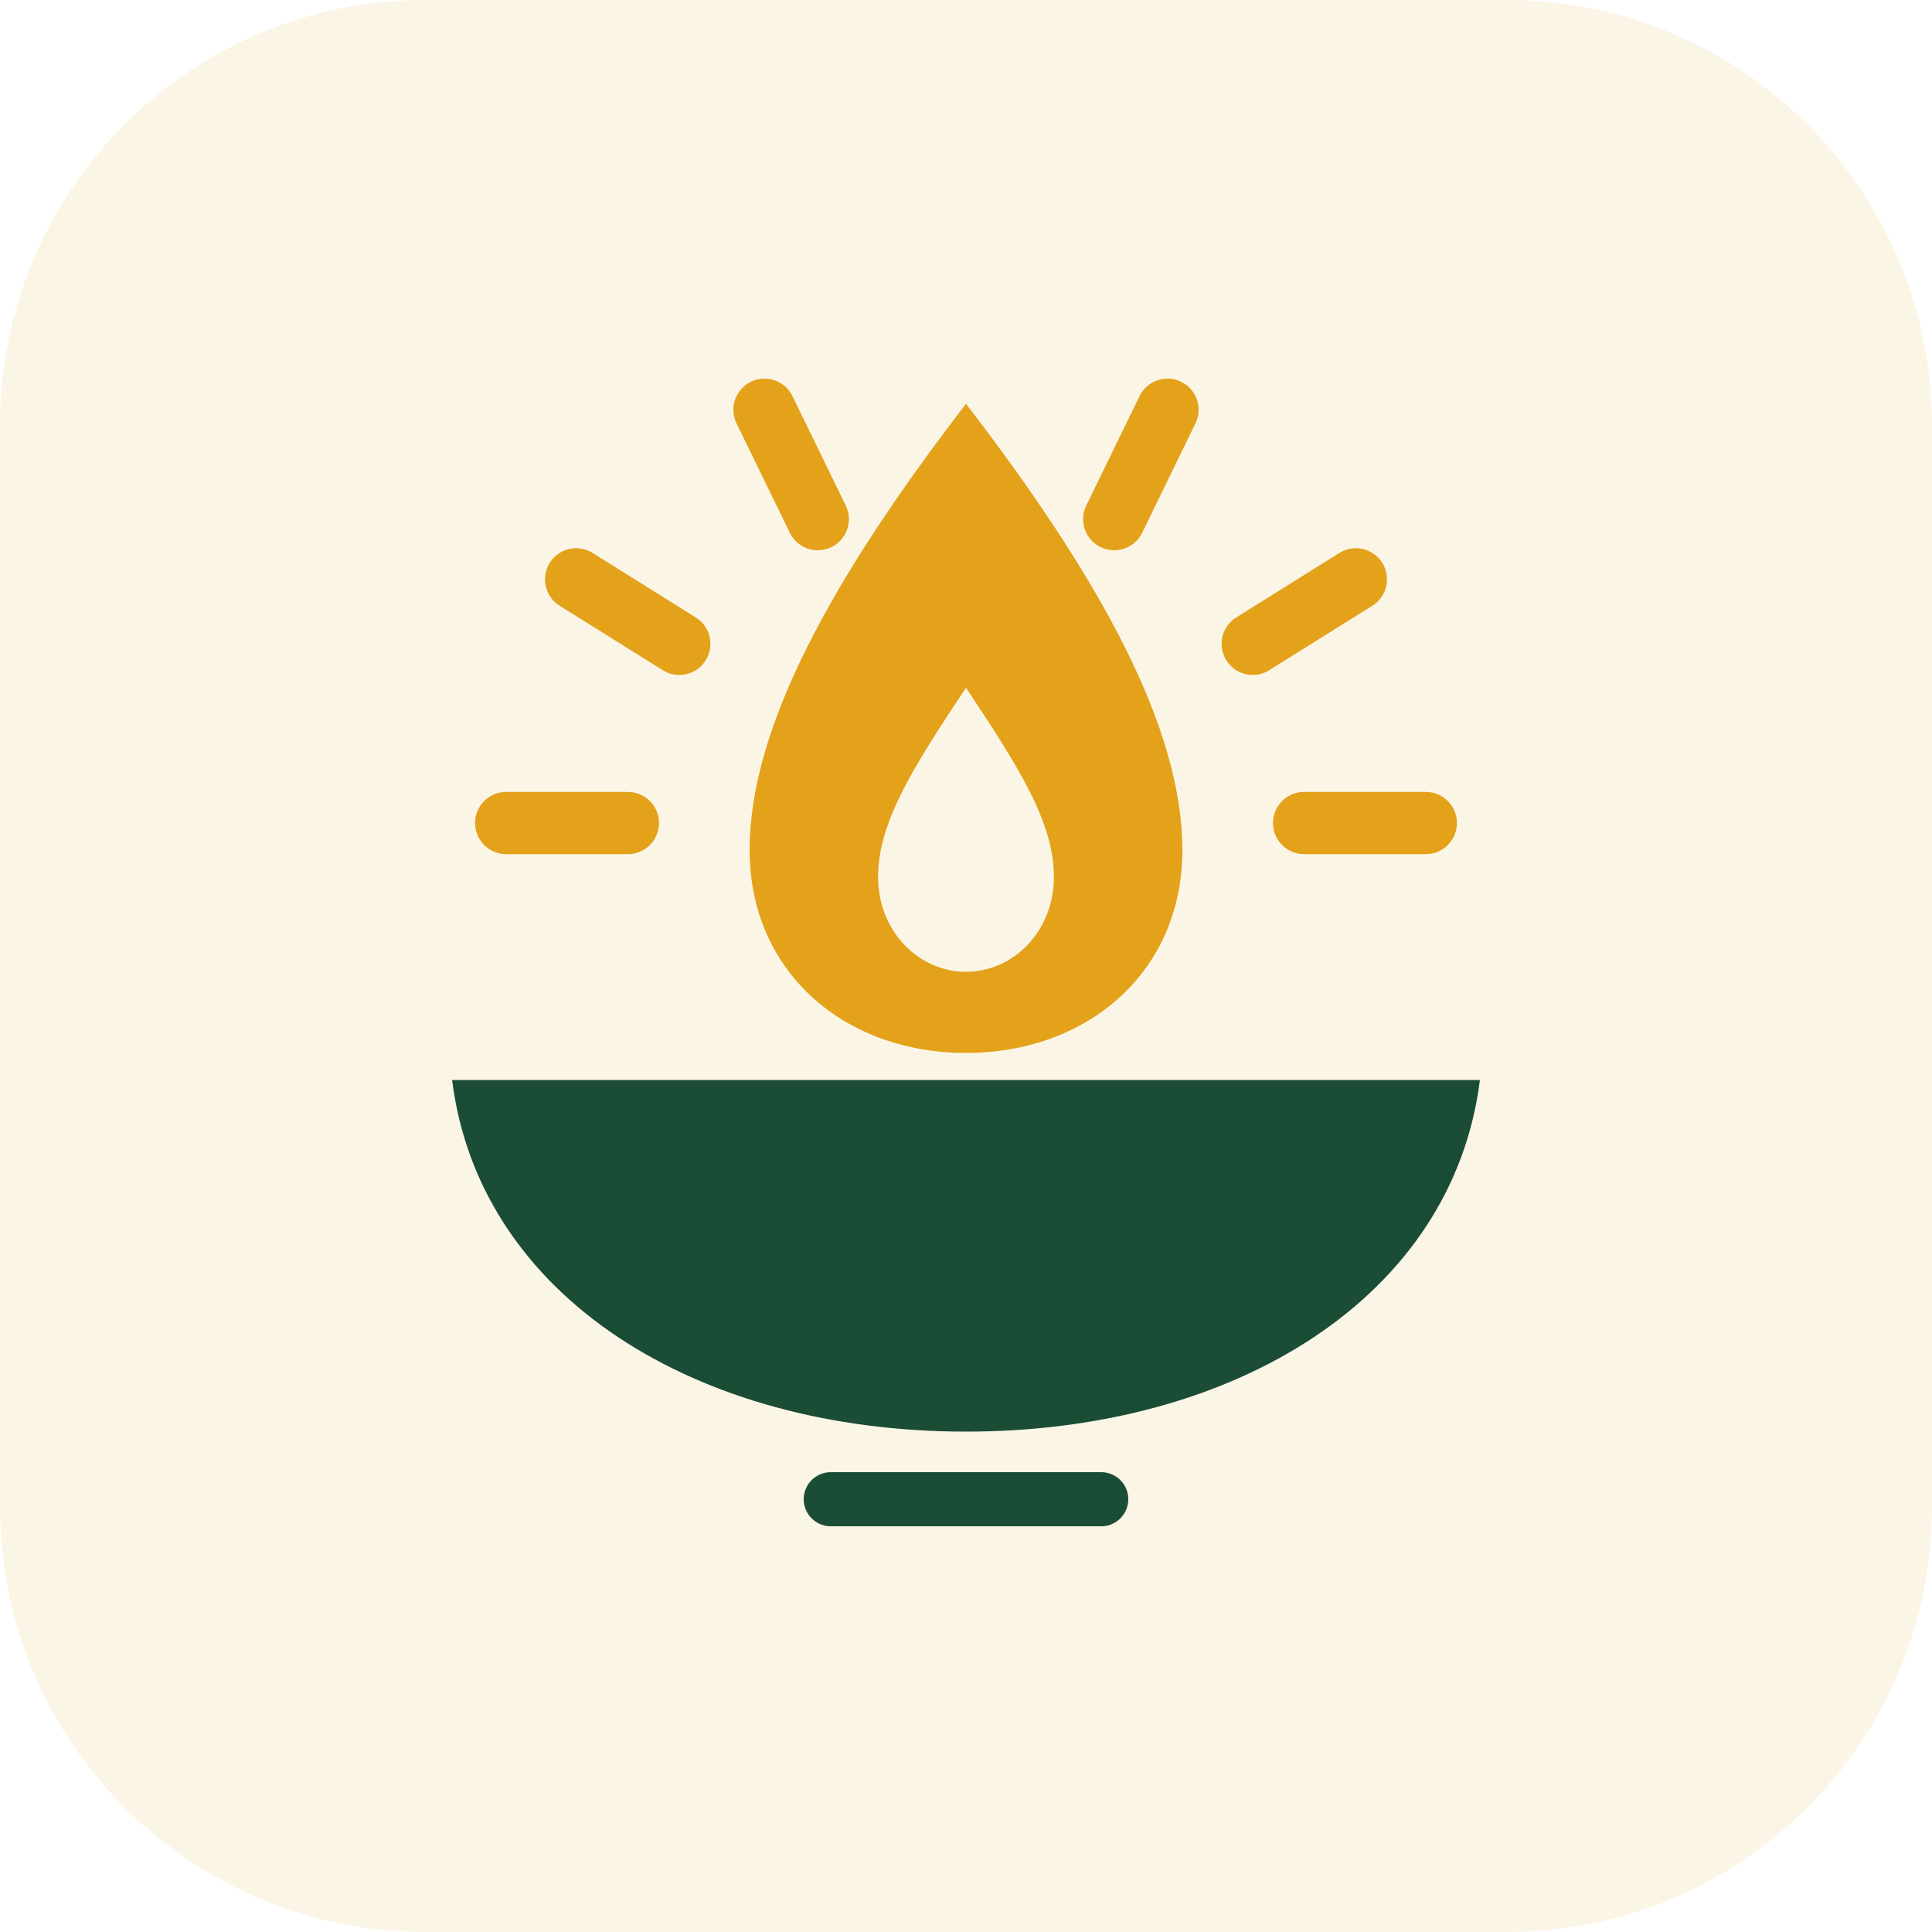
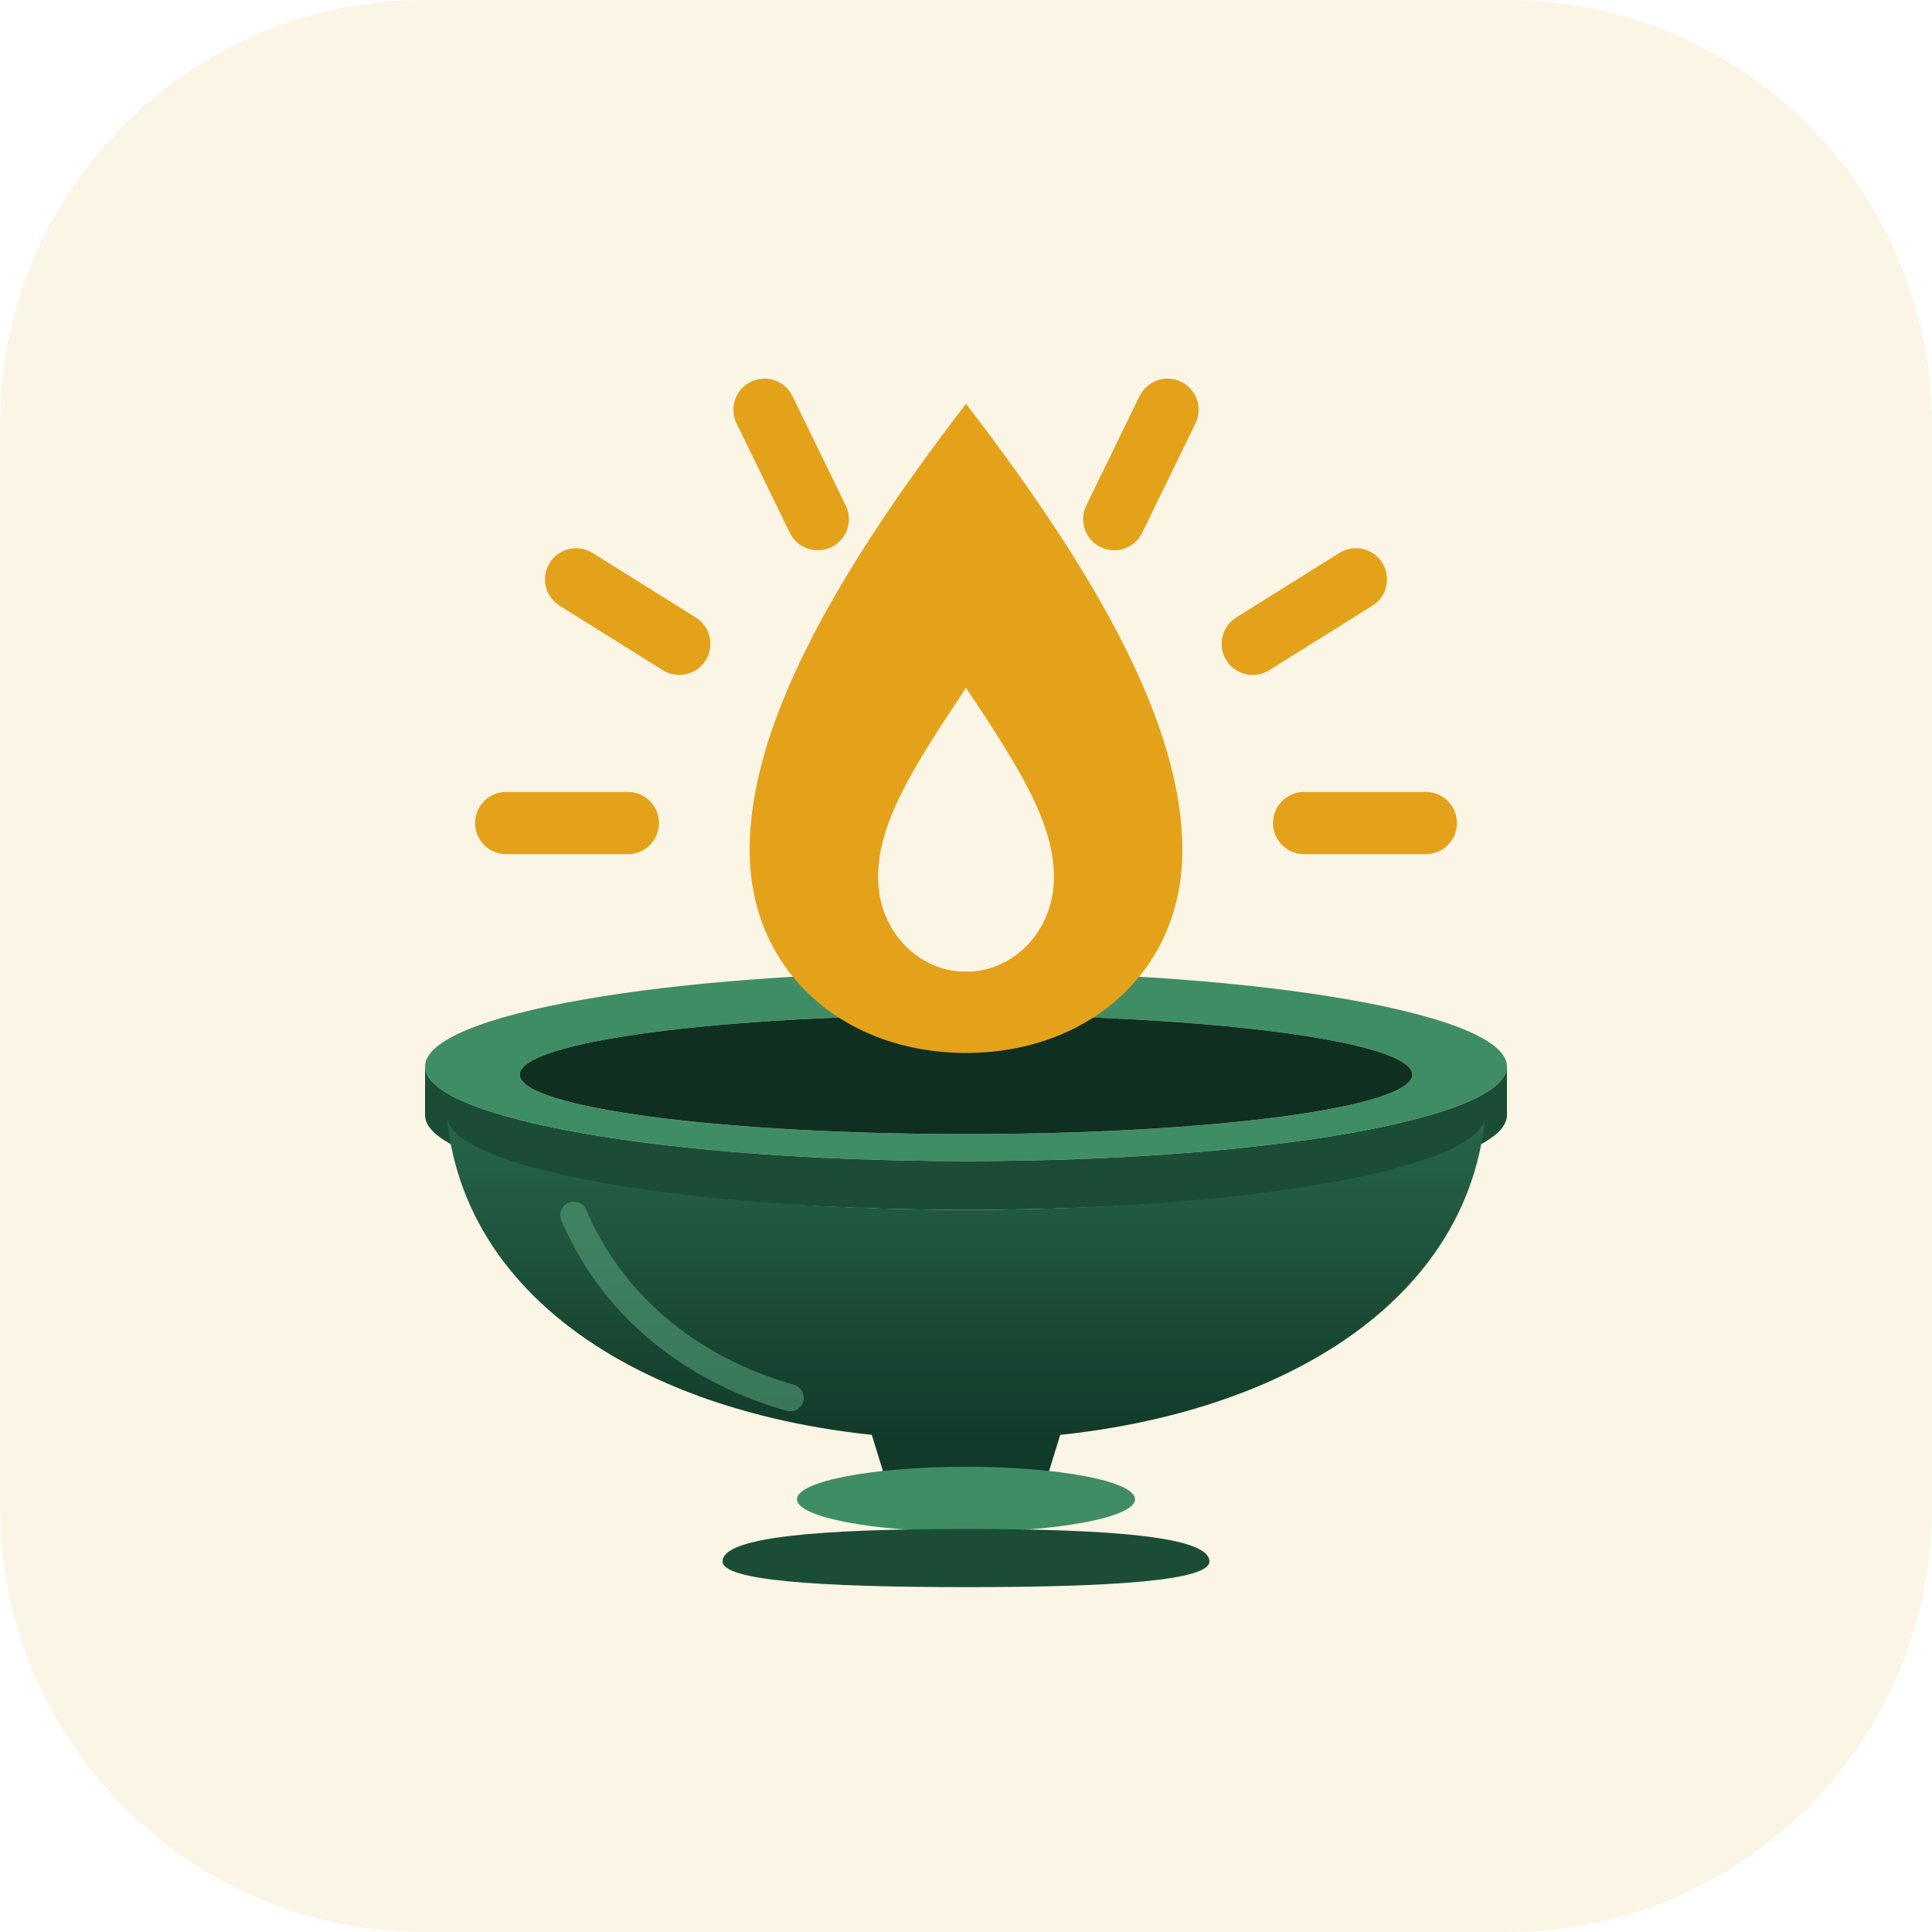
<svg xmlns="http://www.w3.org/2000/svg" viewBox="0 0 400 400" width="400" height="400">
  <rect width="400" height="400" rx="88" fill="#fbf5e6" />
  <g transform="translate(60 50) scale(2.8)">
+     <defs>
+       <linearGradient id="aBody" x1="0" y1="0" x2="0" y2="1">
+         <stop offset="0" stop-color="#27654a" />
+         <stop offset="1" stop-color="#123a2a" />
+       </linearGradient>
+     </defs>
    <path d="M25.00 43.00 L16.00 43.00 M28.80 29.75 L21.17 24.98 M39.04 20.53 L35.10 12.44 M60.96 20.53 L64.90 12.44 M71.20 29.75 L78.83 24.98 M75.00 43.00 L84.00 43.00" fill="none" stroke="#e3a21a" stroke-width="4.6" stroke-linecap="round" />
+     <path fill-rule="evenodd" fill="#3f8d65" d="M10 61 A40 7 0 1 0 90 61 A40 7 0 1 0 10 61 Z M17 61.6 A33 4.4 0 1 0 83 61.6 A33 4.4 0 1 0 17 61.6 Z" />
+     <path fill="#0f2f21" d="M17 61.6 A33 4.4 0 1 0 83 61.6 A33 4.4 0 1 0 17 61.6 Z" />
    <path fill-rule="evenodd" fill="#e3a21a" d="M50 12 C60 25 66 36 66 45 C66 54 59 60 50 60 C41 60 34 54 34 45 C34 36 40 25 50 12 Z M50 33 C54 39 56.5 43 56.5 47 C56.5 51 53.5 54 50 54 C46.5 54 43.5 51 43.5 47 C43.5 43 46 39 50 33 Z" />
-     <path fill="#1b4d36" d="M12 62 H88 C86 78 70 88 50 88 C30 88 14 78 12 62 Z" />
-     <path d="M40 93 H60" stroke="#1b4d36" stroke-width="4" stroke-linecap="round" />
+     <path fill="#1b4d36" d="M10 61 A40 7 0 0 0 90 61 L90 64.6 A40 7 0 0 1 10 64.6 Z" />
+     <path fill="#123a2a" d="M42.5 86.5 H57.5 L55.5 93 H44.5 Z" />
+     <path fill="url(#aBody)" d="M11.6 64.6 C13 80 30 88.6 50 88.6 C70 88.6 87 80 88.4 64.6 A38.4 7 0 0 1 11.6 64.6 Z" />
+     <path d="M21 72 C24 79 30 83.5 37 85.5" fill="none" stroke="#5aa57e" stroke-width="2" stroke-linecap="round" opacity=".55" />
+     <path fill="#3f8d65" d="M37.5 93 A12.5 2.4 0 1 0 62.5 93 A12.5 2.4 0 1 0 37.5 93 Z" />
+     <path fill="#1b4d36" d="M32 97.6 C32 95.8 39 95.2 50 95.2 C61 95.2 68 95.8 68 97.6 C68 99 61 99.5 50 99.5 C39 99.5 32 99 32 97.6 Z" />
  </g>
</svg>
